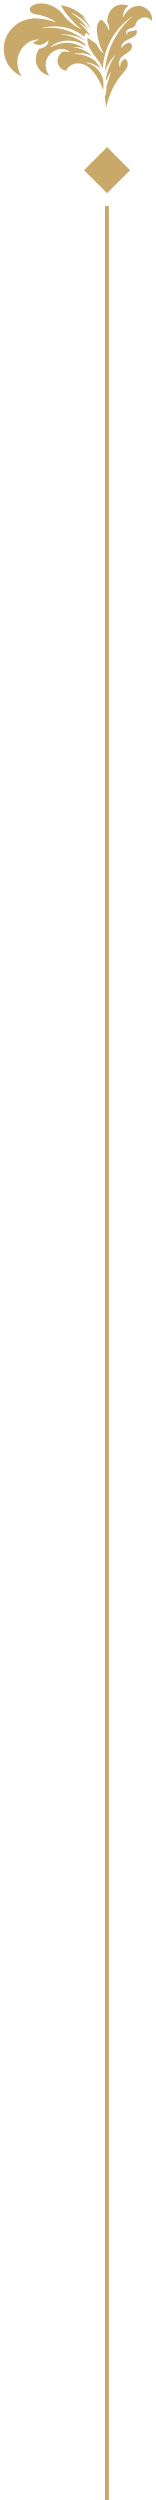
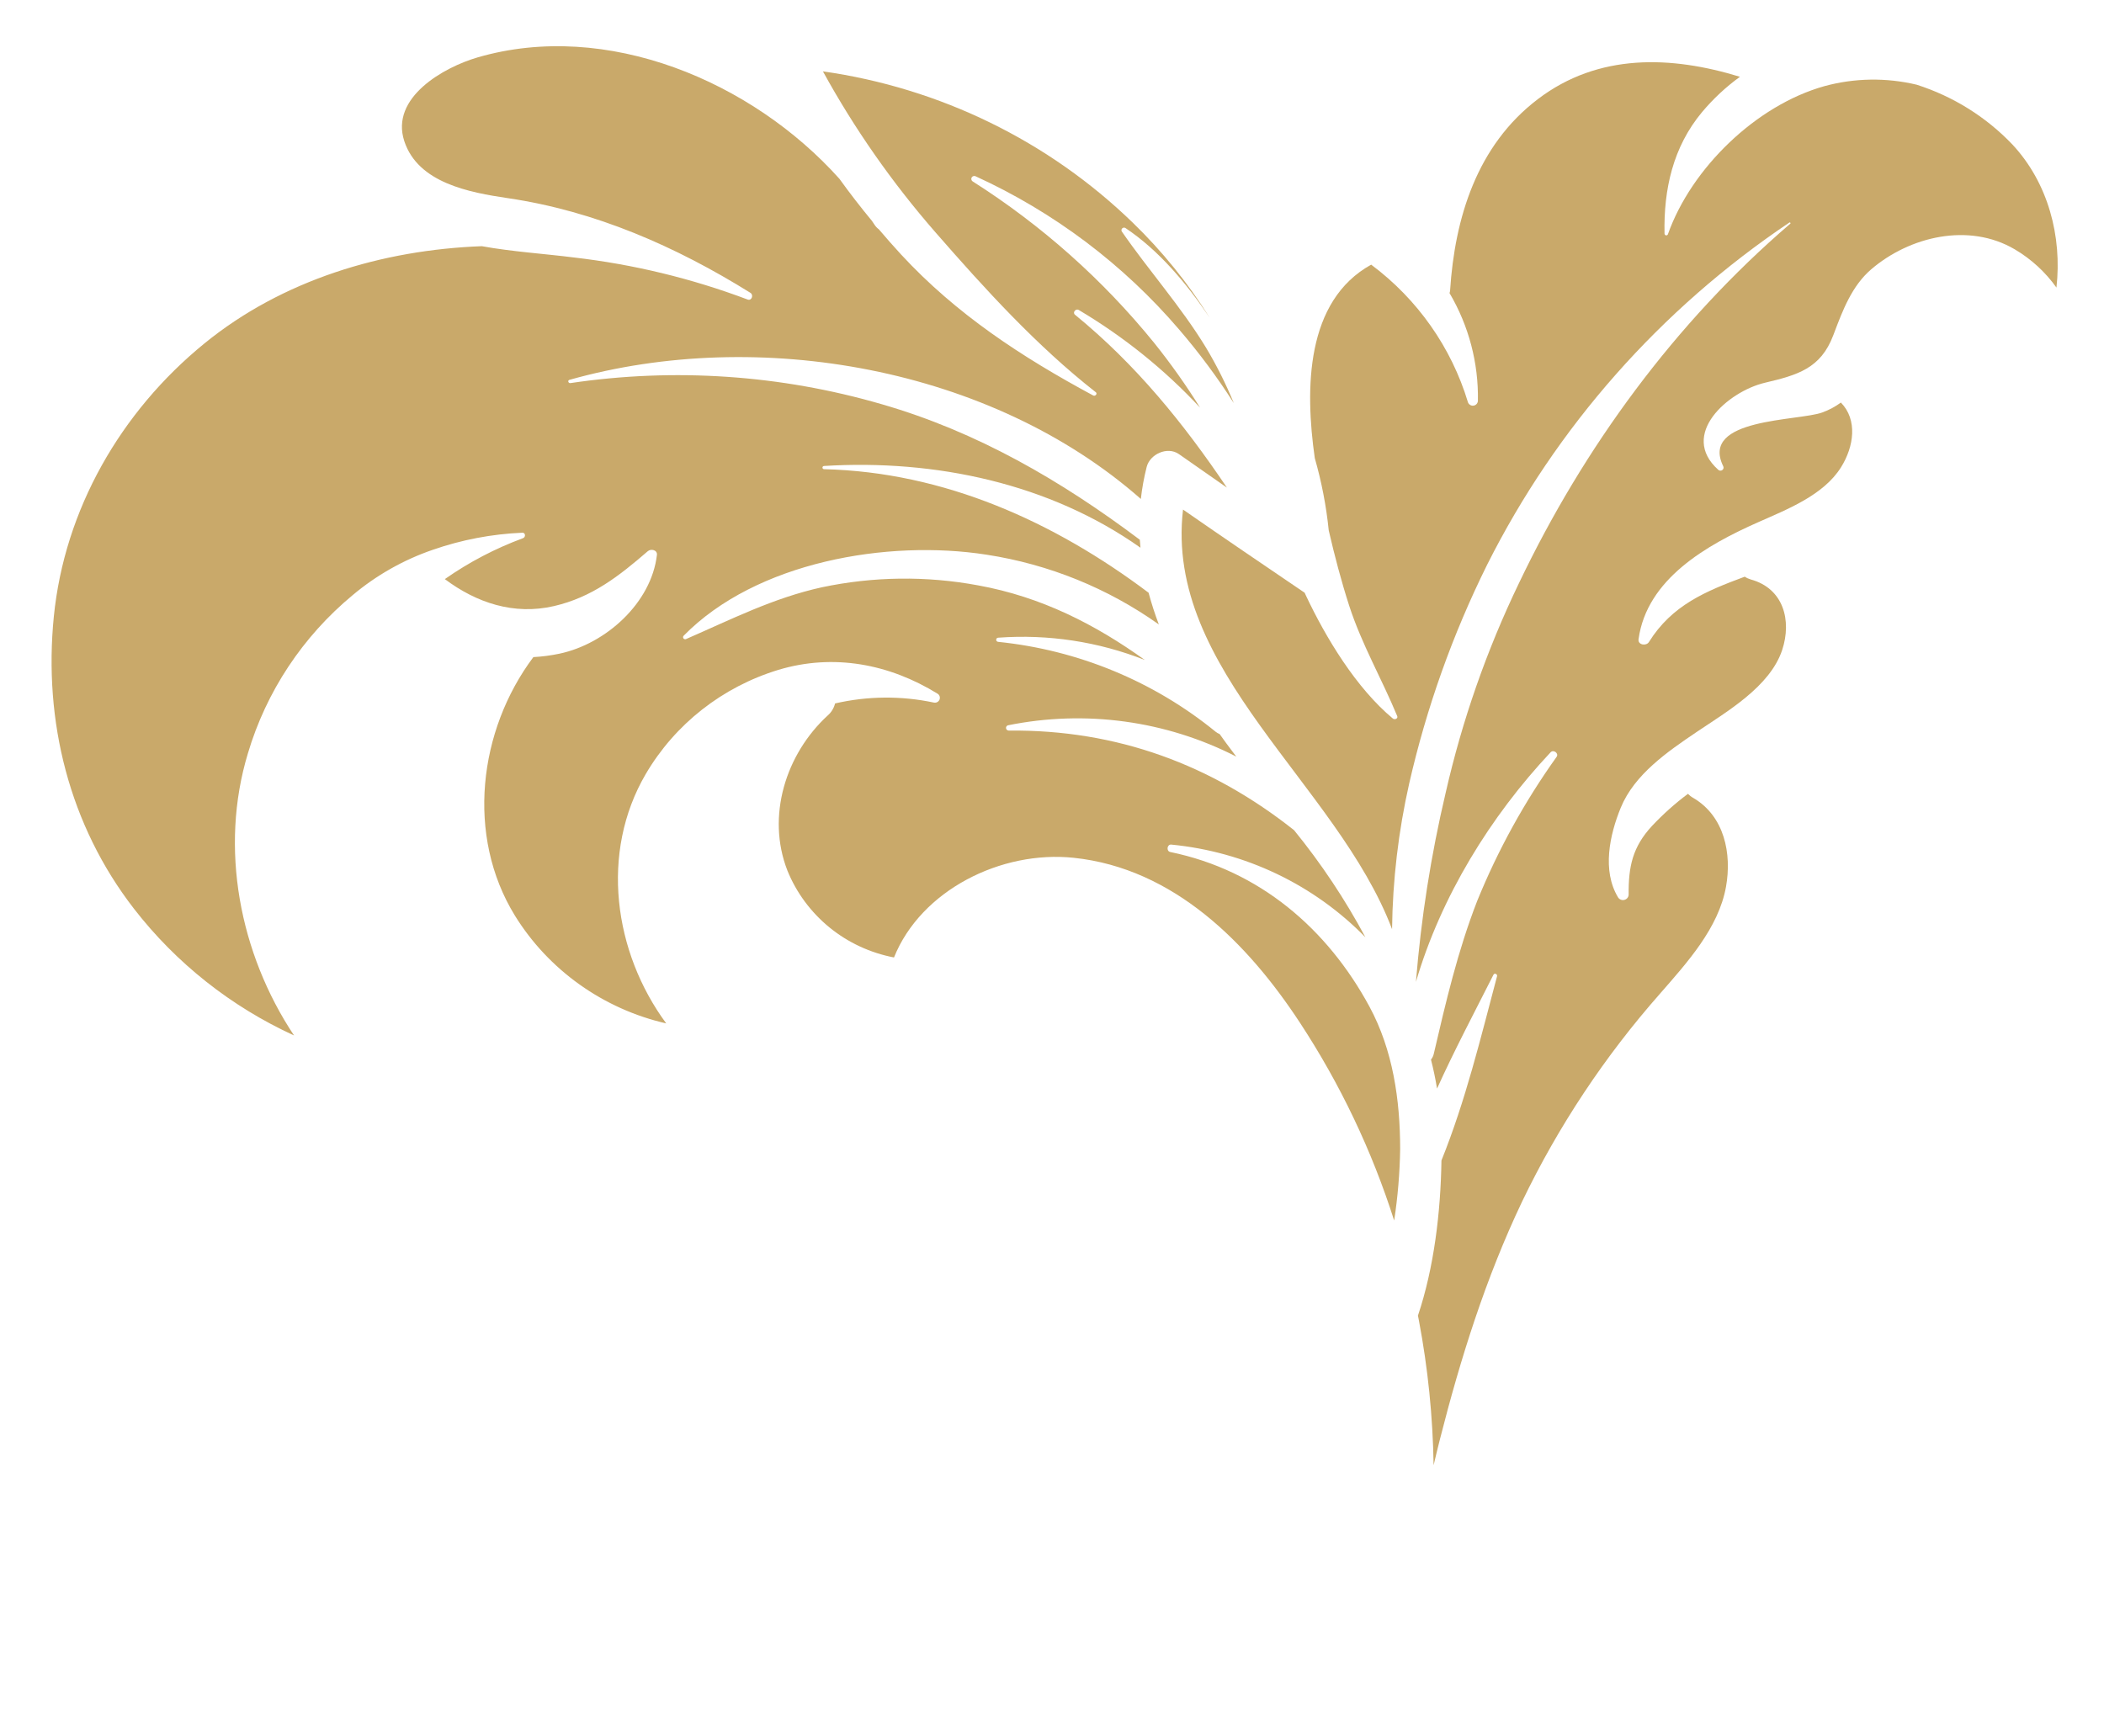
- <svg xmlns="http://www.w3.org/2000/svg" width="40" height="643" viewBox="0 0 40 643" fill="none">
+ <svg xmlns="http://www.w3.org/2000/svg" width="40" height="33" viewBox="0 0 40 33" fill="none">
  <path d="M16.996 18.205C16.544 18.118 16.122 17.922 15.768 17.633C15.414 17.343 15.139 16.972 14.969 16.551C14.567 15.52 14.937 14.337 15.737 13.603C15.806 13.543 15.854 13.463 15.876 13.375C16.492 13.233 17.133 13.227 17.751 13.358C17.773 13.363 17.796 13.361 17.816 13.351C17.836 13.341 17.852 13.324 17.861 13.304C17.869 13.284 17.87 13.261 17.864 13.24C17.857 13.219 17.843 13.2 17.823 13.189C16.909 12.626 15.85 12.42 14.797 12.737C13.733 13.061 12.833 13.768 12.276 14.718C11.402 16.213 11.668 18.105 12.666 19.459C12.072 19.323 11.512 19.071 11.018 18.719C10.524 18.367 10.106 17.922 9.789 17.409C8.855 15.891 9.096 13.887 10.14 12.494C10.307 12.485 10.473 12.463 10.636 12.429C11.523 12.241 12.385 11.459 12.489 10.55C12.499 10.456 12.375 10.429 12.316 10.48C11.771 10.951 11.255 11.357 10.532 11.524C9.768 11.701 9.056 11.46 8.457 11.011C8.916 10.689 9.415 10.428 9.943 10.233C9.997 10.214 9.993 10.125 9.929 10.129C9.349 10.154 8.777 10.263 8.23 10.453C7.67 10.645 7.152 10.939 6.702 11.318C5.753 12.105 5.061 13.151 4.713 14.324C4.168 16.121 4.552 18.126 5.59 19.688C4.394 19.14 3.35 18.314 2.549 17.281C1.312 15.685 0.826 13.709 1.023 11.726C1.225 9.689 2.295 7.827 3.884 6.532C5.363 5.325 7.265 4.751 9.16 4.681C9.746 4.787 10.359 4.825 10.906 4.895C12.038 5.025 13.149 5.294 14.213 5.695C14.29 5.725 14.332 5.609 14.267 5.568C12.85 4.686 11.318 4.013 9.657 3.768C8.925 3.66 7.947 3.48 7.686 2.683C7.414 1.852 8.441 1.277 9.081 1.091C11.535 0.377 14.295 1.543 15.958 3.399C16.155 3.673 16.362 3.94 16.577 4.2C16.592 4.224 16.609 4.247 16.624 4.27C16.646 4.305 16.675 4.336 16.709 4.361C16.846 4.522 16.986 4.682 17.13 4.838C18.181 5.975 19.426 6.789 20.784 7.52C20.823 7.54 20.869 7.486 20.833 7.458C19.708 6.577 18.719 5.488 17.785 4.418C16.963 3.476 16.245 2.45 15.645 1.357C17.872 1.673 19.937 2.682 21.539 4.237C22.097 4.778 22.587 5.384 22.998 6.041C22.561 5.39 22.031 4.758 21.394 4.334C21.384 4.329 21.373 4.327 21.363 4.328C21.352 4.33 21.342 4.335 21.335 4.342C21.327 4.35 21.322 4.359 21.321 4.37C21.319 4.38 21.321 4.391 21.326 4.4C21.843 5.149 22.446 5.82 22.922 6.6C23.127 6.941 23.305 7.296 23.456 7.664C23.144 7.175 22.798 6.709 22.42 6.269C21.36 5.029 20.037 4.032 18.544 3.35C18.532 3.345 18.517 3.344 18.504 3.349C18.491 3.353 18.48 3.362 18.473 3.374C18.466 3.385 18.464 3.399 18.467 3.412C18.469 3.426 18.477 3.438 18.487 3.446C19.802 4.281 20.97 5.32 21.946 6.524C22.26 6.916 22.55 7.325 22.815 7.751C22.14 7.026 21.363 6.401 20.509 5.894C20.452 5.86 20.385 5.942 20.437 5.984C21.6 6.935 22.503 8.051 23.325 9.271C23.021 9.057 22.716 8.845 22.411 8.633C22.192 8.482 21.861 8.636 21.8 8.878C21.749 9.079 21.712 9.282 21.689 9.487C18.847 6.985 14.421 6.207 10.827 7.222C10.785 7.233 10.804 7.29 10.845 7.284C12.821 6.99 14.84 7.127 16.757 7.684C18.579 8.209 20.177 9.141 21.67 10.263C21.673 10.314 21.677 10.364 21.682 10.414C19.956 9.193 17.784 8.73 15.665 8.86C15.657 8.861 15.65 8.864 15.644 8.87C15.639 8.875 15.636 8.883 15.636 8.89C15.636 8.898 15.639 8.906 15.644 8.911C15.65 8.917 15.657 8.92 15.665 8.921C17.95 8.975 20.045 9.922 21.836 11.27C21.891 11.474 21.956 11.675 22.031 11.873C21.061 11.184 19.94 10.729 18.758 10.547C16.873 10.252 14.374 10.683 12.997 12.088C12.99 12.095 12.986 12.104 12.986 12.113C12.985 12.123 12.988 12.132 12.994 12.139C13 12.147 13.008 12.152 13.018 12.154C13.027 12.156 13.037 12.154 13.045 12.15C13.902 11.777 14.7 11.37 15.623 11.167C16.601 10.96 17.611 10.947 18.595 11.13C19.799 11.348 20.824 11.874 21.765 12.549C20.881 12.2 19.926 12.055 18.976 12.125C18.966 12.126 18.956 12.13 18.949 12.137C18.942 12.145 18.939 12.154 18.939 12.164C18.939 12.174 18.942 12.184 18.949 12.191C18.956 12.198 18.966 12.203 18.976 12.204C20.496 12.359 21.935 12.954 23.112 13.914C23.135 13.932 23.16 13.947 23.187 13.957C23.266 14.069 23.347 14.179 23.429 14.287C23.454 14.32 23.479 14.353 23.504 14.386C22.169 13.702 20.636 13.492 19.162 13.791C19.151 13.794 19.14 13.802 19.134 13.812C19.127 13.822 19.124 13.834 19.126 13.846C19.128 13.858 19.133 13.87 19.143 13.878C19.152 13.886 19.164 13.89 19.176 13.891C21.247 13.87 23.039 14.547 24.602 15.785C25.119 16.42 25.573 17.102 25.958 17.821C24.98 16.82 23.672 16.195 22.268 16.059C22.186 16.051 22.169 16.184 22.249 16.2C23.946 16.549 25.234 17.659 26.035 19.139C26.483 19.968 26.618 20.917 26.619 21.845C26.612 22.301 26.574 22.756 26.505 23.207C26.082 21.878 25.479 20.612 24.712 19.443C23.721 17.933 22.316 16.51 20.413 16.31C19.035 16.165 17.51 16.925 16.996 18.205Z" fill="#C9A96A" />
  <path d="M26.068 5.032C26.948 5.688 27.592 6.604 27.907 7.646C27.914 7.668 27.928 7.686 27.948 7.698C27.967 7.711 27.99 7.716 28.013 7.713C28.036 7.71 28.056 7.699 28.072 7.682C28.087 7.665 28.096 7.644 28.097 7.621C28.11 6.902 27.924 6.194 27.557 5.572C27.563 5.558 27.566 5.543 27.568 5.527C27.657 4.148 28.075 2.767 29.238 1.884C30.39 1.008 31.772 1.059 33.079 1.46C32.811 1.654 32.569 1.88 32.358 2.132C31.805 2.795 31.627 3.602 31.645 4.443C31.646 4.451 31.649 4.458 31.654 4.464C31.659 4.47 31.666 4.474 31.674 4.475C31.682 4.476 31.69 4.474 31.696 4.47C31.703 4.466 31.708 4.459 31.71 4.452C32.155 3.198 33.387 2 34.688 1.637C35.259 1.482 35.861 1.473 36.437 1.61C37.132 1.832 37.759 2.223 38.259 2.748C38.939 3.477 39.205 4.496 39.096 5.468C38.886 5.173 38.616 4.925 38.302 4.74C37.427 4.226 36.303 4.497 35.575 5.12C35.207 5.436 35.033 5.899 34.868 6.336L34.853 6.375C34.614 7.008 34.173 7.131 33.551 7.278C32.852 7.444 31.916 8.261 32.667 8.933C32.678 8.943 32.691 8.948 32.705 8.949C32.719 8.95 32.733 8.945 32.744 8.937C32.755 8.929 32.763 8.917 32.766 8.903C32.769 8.889 32.767 8.875 32.76 8.863C32.314 7.946 34.189 8.009 34.646 7.842C34.772 7.796 34.89 7.733 34.998 7.654C35.318 7.982 35.247 8.489 35.002 8.882C34.668 9.419 33.971 9.686 33.417 9.933C32.451 10.362 31.308 11.006 31.151 12.155C31.136 12.264 31.298 12.288 31.348 12.208C31.787 11.505 32.425 11.242 33.17 10.965C33.206 10.989 33.244 11.006 33.285 11.018C33.909 11.189 34.066 11.799 33.882 12.358C33.65 13.057 32.83 13.53 32.254 13.919C31.703 14.291 31.073 14.724 30.813 15.357C30.601 15.875 30.454 16.554 30.762 17.063C30.774 17.082 30.793 17.098 30.814 17.106C30.836 17.115 30.86 17.116 30.883 17.11C30.905 17.104 30.925 17.091 30.94 17.073C30.954 17.055 30.963 17.032 30.963 17.009C30.958 16.479 31.036 16.102 31.411 15.7C31.619 15.479 31.846 15.276 32.09 15.094C32.12 15.124 32.154 15.151 32.192 15.172C32.784 15.519 32.926 16.23 32.814 16.859C32.674 17.645 32.074 18.303 31.564 18.888C30.509 20.083 29.625 21.415 28.937 22.847C28.248 24.294 27.767 25.823 27.374 27.37C27.333 27.533 27.293 27.696 27.255 27.86C27.24 26.936 27.147 26.014 26.975 25.106C26.969 25.075 26.963 25.045 26.957 25.015C27.264 24.1 27.389 23.046 27.404 22.065C27.862 20.928 28.147 19.745 28.461 18.562C28.472 18.522 28.412 18.494 28.393 18.533C28.029 19.253 27.652 19.965 27.32 20.698C27.29 20.512 27.251 20.328 27.205 20.147C27.231 20.115 27.249 20.077 27.258 20.038C27.487 19.053 27.714 18.08 28.082 17.134C28.476 16.165 28.983 15.244 29.593 14.391C29.64 14.324 29.535 14.245 29.479 14.304C28.336 15.521 27.395 17.046 26.919 18.669C27.016 17.461 27.204 16.261 27.483 15.079C27.796 13.702 28.263 12.363 28.878 11.087C30.11 8.506 31.848 6.13 34.036 4.253C34.048 4.243 34.032 4.222 34.019 4.231C31.567 5.878 29.587 8.119 28.272 10.739C27.616 12.062 27.12 13.456 26.792 14.892C26.586 15.803 26.476 16.733 26.465 17.667C25.419 14.909 22.133 12.747 22.491 9.689C23.257 10.221 24.03 10.745 24.803 11.27C24.811 11.286 24.817 11.302 24.825 11.318C25.206 12.127 25.782 13.081 26.48 13.662C26.514 13.69 26.583 13.665 26.563 13.615C26.268 12.903 25.889 12.254 25.649 11.514C25.498 11.045 25.372 10.566 25.261 10.084C25.214 9.62 25.125 9.16 24.996 8.711C24.806 7.384 24.824 5.721 26.068 5.032Z" fill="#C9A96A" />
-   <line x1="27.5" y1="643" x2="27.5" y2="53" stroke="#C9A96A" />
-   <rect x="21.607" y="43.775" width="8.385" height="8.385" transform="rotate(-45 21.6067 43.7754)" fill="#C9A96A" />
</svg>
